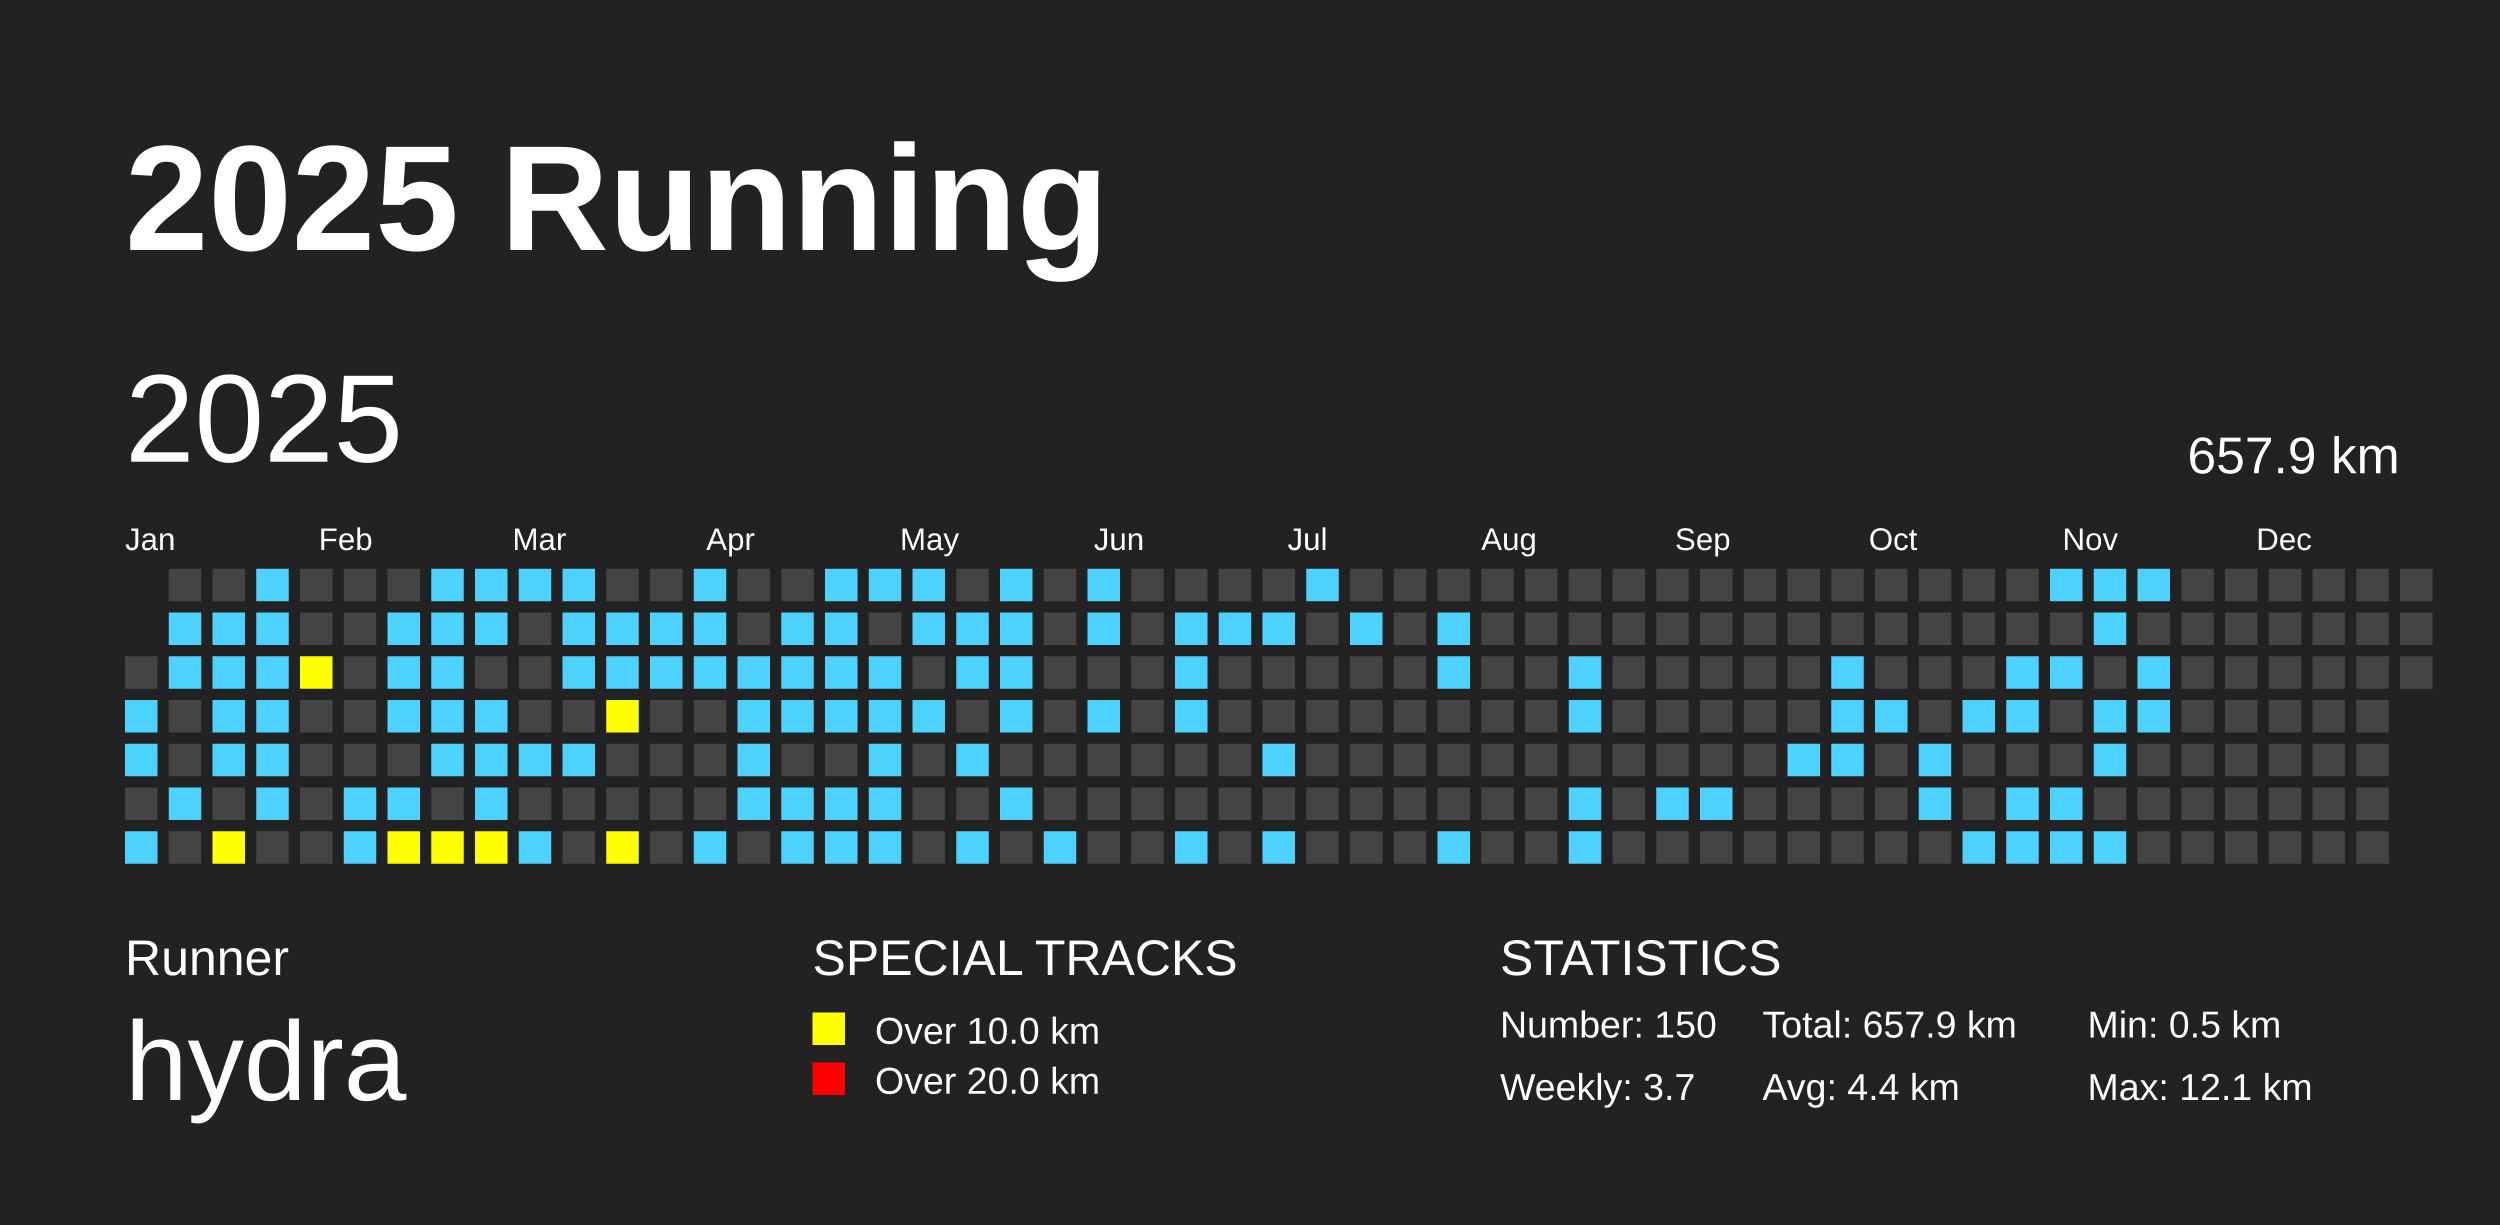
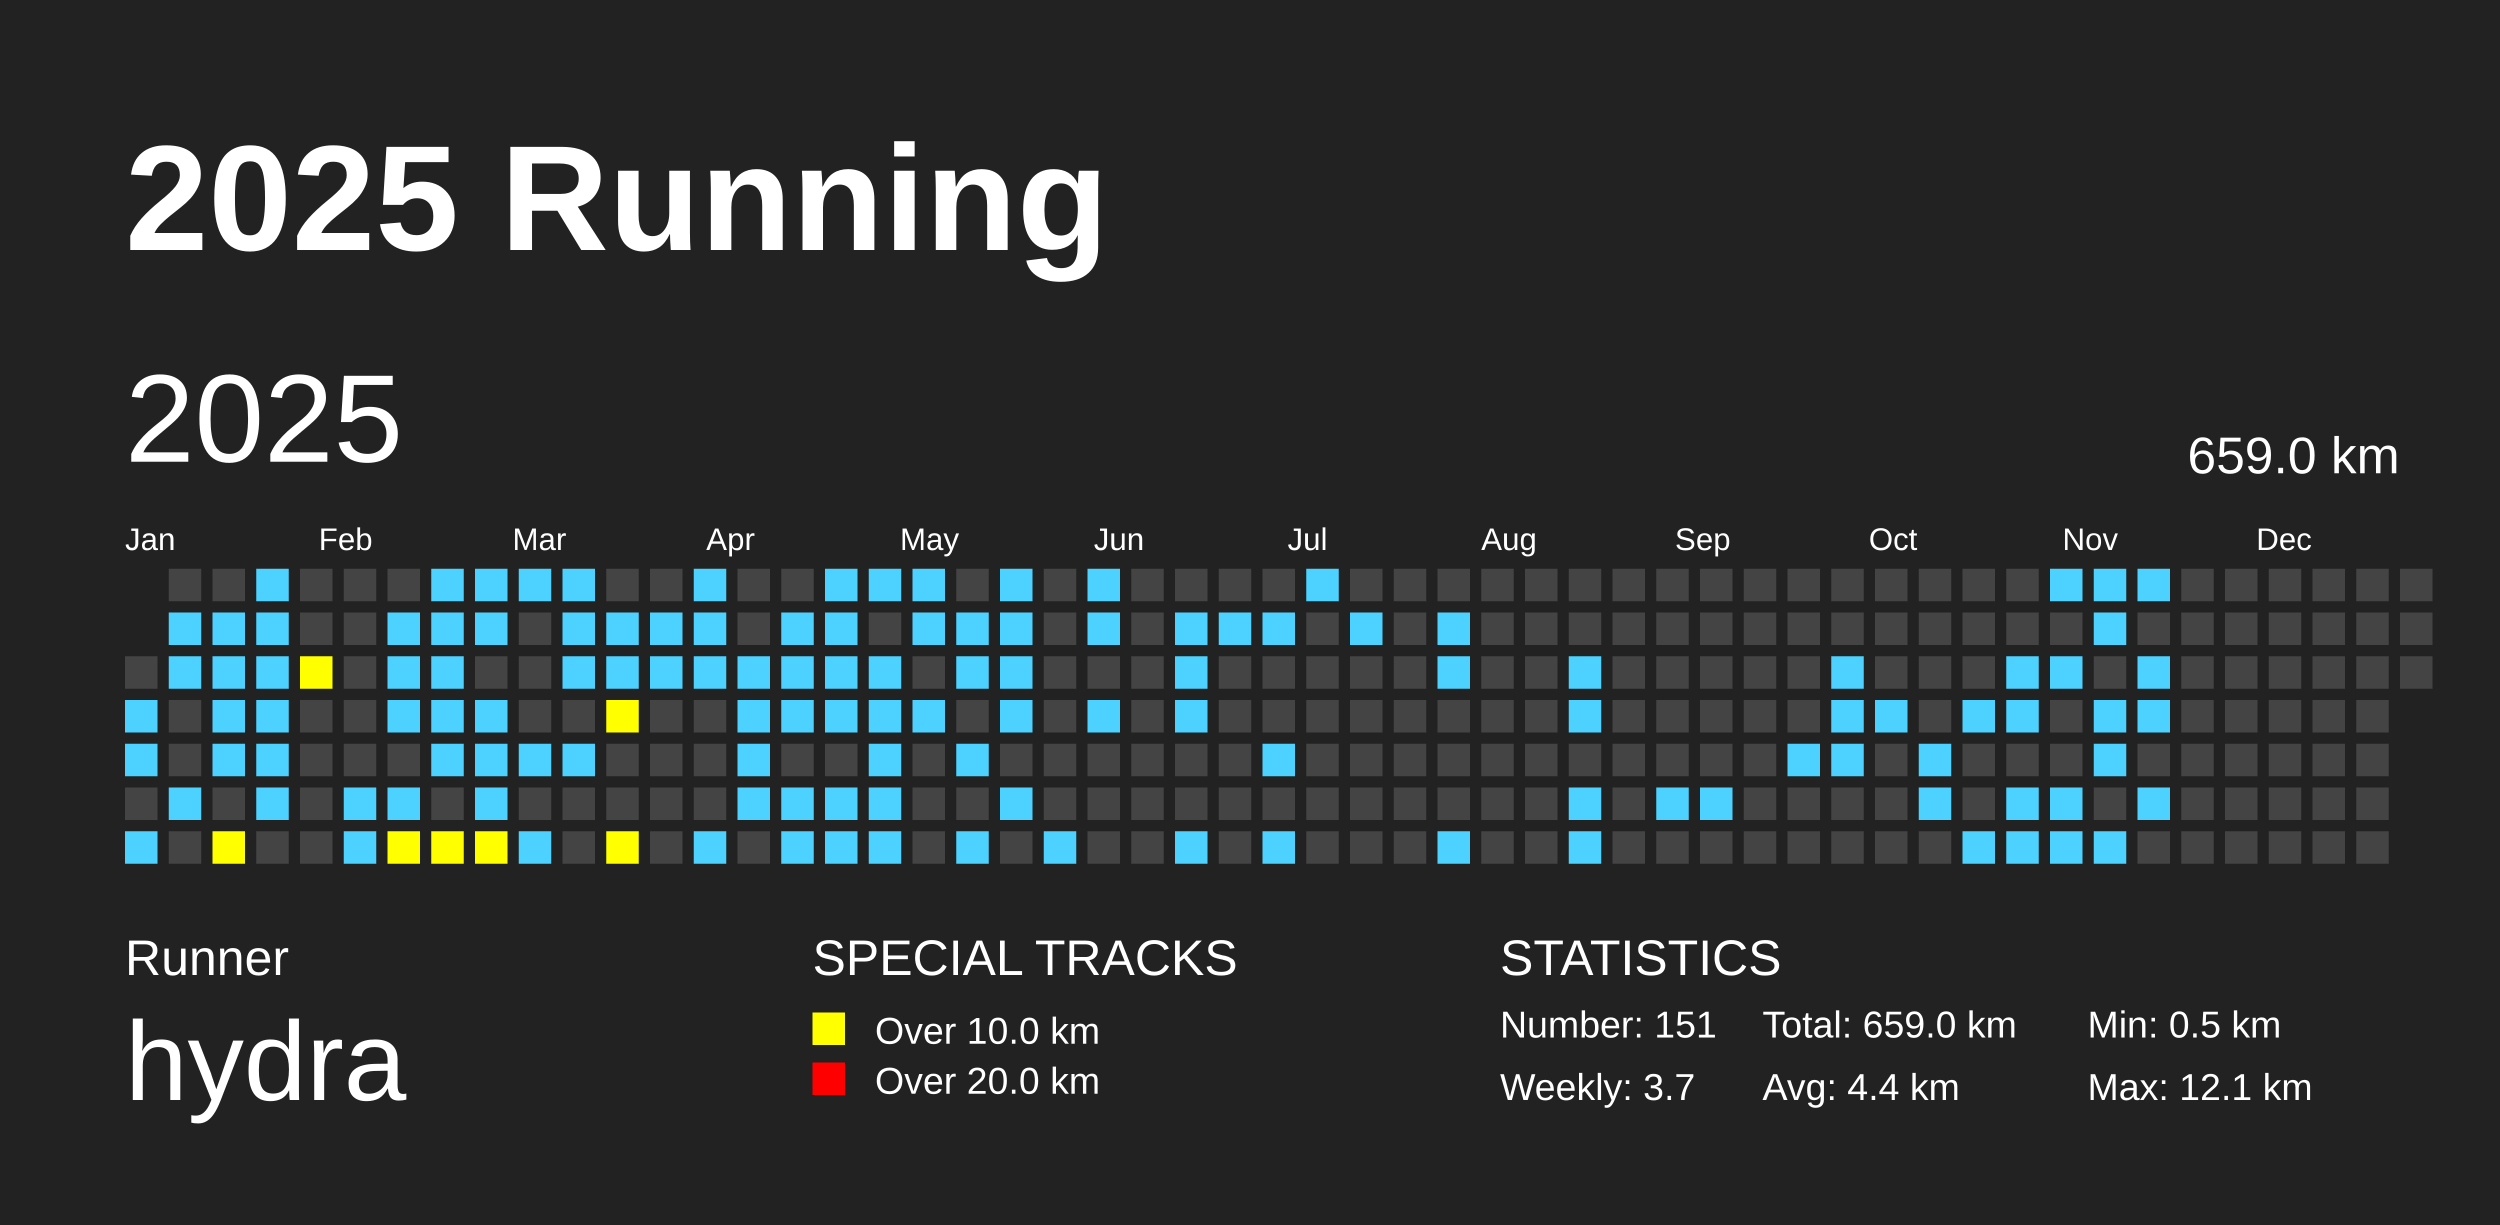
<svg xmlns="http://www.w3.org/2000/svg" baseProfile="full" height="98mm" version="1.1" viewBox="0,0,200,98" width="200mm">
  <defs />
  <rect fill="#222222" height="98" width="200" x="0" y="0" />
  <text fill="#FFFFFF" style="font-size:12px; font-family:Arial; font-weight:bold;" x="10" y="20">2025 Running</text>
  <text fill="#FFFFFF" style="font-size:4px; font-family:Arial" x="10" y="78">Runner</text>
  <text fill="#FFFFFF" style="font-size:9px; font-family:Arial" x="10" y="88">hydra</text>
  <text fill="#FFFFFF" style="font-size:4px; font-family:Arial" x="65" y="78">SPECIAL TRACKS</text>
  <rect fill="yellow" height="2.6" width="2.6" x="65" y="81" />
  <text fill="#FFFFFF" style="font-size:3px; font-family:Arial" x="70" y="83.5">Over 10.0 km</text>
  <rect fill="red" height="2.6" width="2.6" x="65" y="85" />
  <text fill="#FFFFFF" style="font-size:3px; font-family:Arial" x="70" y="87.5">Over 20.0 km</text>
  <text fill="#FFFFFF" style="font-size:4px; font-family:Arial" x="120" y="78">STATISTICS</text>
-   <text fill="#FFFFFF" style="font-size:3px; font-family:Arial" x="120" y="83">Number: 150</text>
+   <text fill="#FFFFFF" style="font-size:3px; font-family:Arial" x="120" y="83">Number: 151</text>
  <text fill="#FFFFFF" style="font-size:3px; font-family:Arial" x="120" y="88">Weekly: 3.7</text>
-   <text fill="#FFFFFF" style="font-size:3px; font-family:Arial" x="141" y="83">Total: 657.9 km</text>
+   <text fill="#FFFFFF" style="font-size:3px; font-family:Arial" x="141" y="83">Total: 659.0 km</text>
  <text fill="#FFFFFF" style="font-size:3px; font-family:Arial" x="141" y="88">Avg: 4.4 km</text>
  <text fill="#FFFFFF" style="font-size:3px; font-family:Arial" x="167" y="83">Min: 0.5 km</text>
  <text fill="#FFFFFF" style="font-size:3px; font-family:Arial" x="167" y="88">Max: 12.1 km</text>
  <text dominant-baseline="hanging" fill="#FFFFFF" style="font-size:10.0px; font-family:Arial;" x="10" y="30">2025</text>
-   <text dominant-baseline="hanging" fill="#FFFFFF" style="font-size:4.125px; font-family:Arial;" x="175" y="35">657.9 km</text>
+   <text dominant-baseline="hanging" fill="#FFFFFF" style="font-size:4.125px; font-family:Arial;" x="175" y="35">659.0 km</text>
  <text fill="#FFFFFF" style="font-size:2.5px; font-family:Arial" x="10.0" y="44">Jan</text>
  <text fill="#FFFFFF" style="font-size:2.5px; font-family:Arial" x="25.5" y="44">Feb</text>
  <text fill="#FFFFFF" style="font-size:2.5px; font-family:Arial" x="41.0" y="44">Mar</text>
  <text fill="#FFFFFF" style="font-size:2.5px; font-family:Arial" x="56.5" y="44">Apr</text>
  <text fill="#FFFFFF" style="font-size:2.5px; font-family:Arial" x="72.0" y="44">May</text>
  <text fill="#FFFFFF" style="font-size:2.5px; font-family:Arial" x="87.5" y="44">Jun</text>
  <text fill="#FFFFFF" style="font-size:2.5px; font-family:Arial" x="103.0" y="44">Jul</text>
  <text fill="#FFFFFF" style="font-size:2.5px; font-family:Arial" x="118.5" y="44">Aug</text>
  <text fill="#FFFFFF" style="font-size:2.5px; font-family:Arial" x="134.0" y="44">Sep</text>
  <text fill="#FFFFFF" style="font-size:2.5px; font-family:Arial" x="149.5" y="44">Oct</text>
  <text fill="#FFFFFF" style="font-size:2.5px; font-family:Arial" x="165.0" y="44">Nov</text>
  <text fill="#FFFFFF" style="font-size:2.5px; font-family:Arial" x="180.5" y="44">Dec</text>
  <rect fill="#444444" height="2.6" width="2.6" x="10.0" y="52.5" />
  <rect fill="#4DD2FF" height="2.6" width="2.6" x="10.0" y="56.0" />
  <rect fill="#4DD2FF" height="2.6" width="2.6" x="10.0" y="59.5" />
  <rect fill="#444444" height="2.6" width="2.6" x="10.0" y="63.0" />
  <rect fill="#4DD2FF" height="2.6" width="2.6" x="10.0" y="66.5" />
  <rect fill="#444444" height="2.6" width="2.6" x="13.5" y="45.5" />
  <rect fill="#4DD2FF" height="2.6" width="2.6" x="13.5" y="49.0" />
  <rect fill="#4DD2FF" height="2.6" width="2.6" x="13.5" y="52.5" />
  <rect fill="#444444" height="2.6" width="2.6" x="13.5" y="56.0" />
  <rect fill="#444444" height="2.6" width="2.6" x="13.5" y="59.5" />
  <rect fill="#4DD2FF" height="2.6" width="2.6" x="13.5" y="63.0" />
  <rect fill="#444444" height="2.6" width="2.6" x="13.5" y="66.5" />
  <rect fill="#444444" height="2.6" width="2.6" x="17.0" y="45.5" />
  <rect fill="#4DD2FF" height="2.6" width="2.6" x="17.0" y="49.0" />
  <rect fill="#4DD2FF" height="2.6" width="2.6" x="17.0" y="52.5" />
  <rect fill="#4DD2FF" height="2.6" width="2.6" x="17.0" y="56.0" />
  <rect fill="#4DD2FF" height="2.6" width="2.6" x="17.0" y="59.5" />
  <rect fill="#444444" height="2.6" width="2.6" x="17.0" y="63.0" />
  <rect fill="yellow" height="2.6" width="2.6" x="17.0" y="66.5" />
  <rect fill="#4DD2FF" height="2.6" width="2.6" x="20.5" y="45.5" />
  <rect fill="#4DD2FF" height="2.6" width="2.6" x="20.5" y="49.0" />
  <rect fill="#4DD2FF" height="2.6" width="2.6" x="20.5" y="52.5" />
  <rect fill="#4DD2FF" height="2.6" width="2.6" x="20.5" y="56.0" />
  <rect fill="#4DD2FF" height="2.6" width="2.6" x="20.5" y="59.5" />
  <rect fill="#4DD2FF" height="2.6" width="2.6" x="20.5" y="63.0" />
  <rect fill="#444444" height="2.6" width="2.6" x="20.5" y="66.5" />
  <rect fill="#444444" height="2.6" width="2.6" x="24.0" y="45.5" />
  <rect fill="#444444" height="2.6" width="2.6" x="24.0" y="49.0" />
  <rect fill="yellow" height="2.6" width="2.6" x="24.0" y="52.5" />
  <rect fill="#444444" height="2.6" width="2.6" x="24.0" y="56.0" />
  <rect fill="#444444" height="2.6" width="2.6" x="24.0" y="59.5" />
  <rect fill="#444444" height="2.6" width="2.6" x="24.0" y="63.0" />
  <rect fill="#444444" height="2.6" width="2.6" x="24.0" y="66.5" />
  <rect fill="#444444" height="2.6" width="2.6" x="27.5" y="45.5" />
  <rect fill="#444444" height="2.6" width="2.6" x="27.5" y="49.0" />
  <rect fill="#444444" height="2.6" width="2.6" x="27.5" y="52.5" />
  <rect fill="#444444" height="2.6" width="2.6" x="27.5" y="56.0" />
  <rect fill="#444444" height="2.6" width="2.6" x="27.5" y="59.5" />
  <rect fill="#4DD2FF" height="2.6" width="2.6" x="27.5" y="63.0" />
  <rect fill="#4DD2FF" height="2.6" width="2.6" x="27.5" y="66.5" />
  <rect fill="#444444" height="2.6" width="2.6" x="31.0" y="45.5" />
  <rect fill="#4DD2FF" height="2.6" width="2.6" x="31.0" y="49.0" />
  <rect fill="#4DD2FF" height="2.6" width="2.6" x="31.0" y="52.5" />
  <rect fill="#4DD2FF" height="2.6" width="2.6" x="31.0" y="56.0" />
  <rect fill="#444444" height="2.6" width="2.6" x="31.0" y="59.5" />
  <rect fill="#4DD2FF" height="2.6" width="2.6" x="31.0" y="63.0" />
  <rect fill="yellow" height="2.6" width="2.6" x="31.0" y="66.5" />
  <rect fill="#4DD2FF" height="2.6" width="2.6" x="34.5" y="45.5" />
  <rect fill="#4DD2FF" height="2.6" width="2.6" x="34.5" y="49.0" />
  <rect fill="#4DD2FF" height="2.6" width="2.6" x="34.5" y="52.5" />
  <rect fill="#4DD2FF" height="2.6" width="2.6" x="34.5" y="56.0" />
  <rect fill="#4DD2FF" height="2.6" width="2.6" x="34.5" y="59.5" />
  <rect fill="#444444" height="2.6" width="2.6" x="34.5" y="63.0" />
  <rect fill="yellow" height="2.6" width="2.6" x="34.5" y="66.5" />
  <rect fill="#4DD2FF" height="2.6" width="2.6" x="38.0" y="45.5" />
  <rect fill="#4DD2FF" height="2.6" width="2.6" x="38.0" y="49.0" />
  <rect fill="#444444" height="2.6" width="2.6" x="38.0" y="52.5" />
  <rect fill="#4DD2FF" height="2.6" width="2.6" x="38.0" y="56.0" />
  <rect fill="#4DD2FF" height="2.6" width="2.6" x="38.0" y="59.5" />
  <rect fill="#4DD2FF" height="2.6" width="2.6" x="38.0" y="63.0" />
  <rect fill="yellow" height="2.6" width="2.6" x="38.0" y="66.5" />
  <rect fill="#4DD2FF" height="2.6" width="2.6" x="41.5" y="45.5" />
  <rect fill="#444444" height="2.6" width="2.6" x="41.5" y="49.0" />
  <rect fill="#444444" height="2.6" width="2.6" x="41.5" y="52.5" />
  <rect fill="#444444" height="2.6" width="2.6" x="41.5" y="56.0" />
  <rect fill="#4DD2FF" height="2.6" width="2.6" x="41.5" y="59.5" />
  <rect fill="#444444" height="2.6" width="2.6" x="41.5" y="63.0" />
  <rect fill="#4DD2FF" height="2.6" width="2.6" x="41.5" y="66.5" />
  <rect fill="#4DD2FF" height="2.6" width="2.6" x="45.0" y="45.5" />
  <rect fill="#4DD2FF" height="2.6" width="2.6" x="45.0" y="49.0" />
  <rect fill="#4DD2FF" height="2.6" width="2.6" x="45.0" y="52.5" />
  <rect fill="#444444" height="2.6" width="2.6" x="45.0" y="56.0" />
  <rect fill="#4DD2FF" height="2.6" width="2.6" x="45.0" y="59.5" />
  <rect fill="#444444" height="2.6" width="2.6" x="45.0" y="63.0" />
  <rect fill="#444444" height="2.6" width="2.6" x="45.0" y="66.5" />
  <rect fill="#444444" height="2.6" width="2.6" x="48.5" y="45.5" />
  <rect fill="#4DD2FF" height="2.6" width="2.6" x="48.5" y="49.0" />
  <rect fill="#4DD2FF" height="2.6" width="2.6" x="48.5" y="52.5" />
  <rect fill="yellow" height="2.6" width="2.6" x="48.5" y="56.0" />
  <rect fill="#444444" height="2.6" width="2.6" x="48.5" y="59.5" />
  <rect fill="#444444" height="2.6" width="2.6" x="48.5" y="63.0" />
  <rect fill="yellow" height="2.6" width="2.6" x="48.5" y="66.5" />
  <rect fill="#444444" height="2.6" width="2.6" x="52.0" y="45.5" />
  <rect fill="#4DD2FF" height="2.6" width="2.6" x="52.0" y="49.0" />
  <rect fill="#4DD2FF" height="2.6" width="2.6" x="52.0" y="52.5" />
  <rect fill="#444444" height="2.6" width="2.6" x="52.0" y="56.0" />
  <rect fill="#444444" height="2.6" width="2.6" x="52.0" y="59.5" />
  <rect fill="#444444" height="2.6" width="2.6" x="52.0" y="63.0" />
  <rect fill="#444444" height="2.6" width="2.6" x="52.0" y="66.5" />
  <rect fill="#4DD2FF" height="2.6" width="2.6" x="55.5" y="45.5" />
  <rect fill="#4DD2FF" height="2.6" width="2.6" x="55.5" y="49.0" />
  <rect fill="#4DD2FF" height="2.6" width="2.6" x="55.5" y="52.5" />
  <rect fill="#444444" height="2.6" width="2.6" x="55.5" y="56.0" />
  <rect fill="#444444" height="2.6" width="2.6" x="55.5" y="59.5" />
  <rect fill="#444444" height="2.6" width="2.6" x="55.5" y="63.0" />
  <rect fill="#4DD2FF" height="2.6" width="2.6" x="55.5" y="66.5" />
  <rect fill="#444444" height="2.6" width="2.6" x="59.0" y="45.5" />
  <rect fill="#444444" height="2.6" width="2.6" x="59.0" y="49.0" />
  <rect fill="#4DD2FF" height="2.6" width="2.6" x="59.0" y="52.5" />
  <rect fill="#4DD2FF" height="2.6" width="2.6" x="59.0" y="56.0" />
  <rect fill="#4DD2FF" height="2.6" width="2.6" x="59.0" y="59.5" />
  <rect fill="#4DD2FF" height="2.6" width="2.6" x="59.0" y="63.0" />
  <rect fill="#444444" height="2.6" width="2.6" x="59.0" y="66.5" />
  <rect fill="#444444" height="2.6" width="2.6" x="62.5" y="45.5" />
  <rect fill="#4DD2FF" height="2.6" width="2.6" x="62.5" y="49.0" />
  <rect fill="#4DD2FF" height="2.6" width="2.6" x="62.5" y="52.5" />
  <rect fill="#4DD2FF" height="2.6" width="2.6" x="62.5" y="56.0" />
  <rect fill="#444444" height="2.6" width="2.6" x="62.5" y="59.5" />
  <rect fill="#4DD2FF" height="2.6" width="2.6" x="62.5" y="63.0" />
  <rect fill="#4DD2FF" height="2.6" width="2.6" x="62.5" y="66.5" />
  <rect fill="#4DD2FF" height="2.6" width="2.6" x="66.0" y="45.5" />
  <rect fill="#4DD2FF" height="2.6" width="2.6" x="66.0" y="49.0" />
  <rect fill="#4DD2FF" height="2.6" width="2.6" x="66.0" y="52.5" />
  <rect fill="#4DD2FF" height="2.6" width="2.6" x="66.0" y="56.0" />
  <rect fill="#444444" height="2.6" width="2.6" x="66.0" y="59.5" />
  <rect fill="#4DD2FF" height="2.6" width="2.6" x="66.0" y="63.0" />
  <rect fill="#4DD2FF" height="2.6" width="2.6" x="66.0" y="66.5" />
  <rect fill="#4DD2FF" height="2.6" width="2.6" x="69.5" y="45.5" />
  <rect fill="#444444" height="2.6" width="2.6" x="69.5" y="49.0" />
  <rect fill="#4DD2FF" height="2.6" width="2.6" x="69.5" y="52.5" />
  <rect fill="#4DD2FF" height="2.6" width="2.6" x="69.5" y="56.0" />
  <rect fill="#4DD2FF" height="2.6" width="2.6" x="69.5" y="59.5" />
  <rect fill="#4DD2FF" height="2.6" width="2.6" x="69.5" y="63.0" />
  <rect fill="#4DD2FF" height="2.6" width="2.6" x="69.5" y="66.5" />
  <rect fill="#4DD2FF" height="2.6" width="2.6" x="73.0" y="45.5" />
  <rect fill="#4DD2FF" height="2.6" width="2.6" x="73.0" y="49.0" />
  <rect fill="#444444" height="2.6" width="2.6" x="73.0" y="52.5" />
  <rect fill="#4DD2FF" height="2.6" width="2.6" x="73.0" y="56.0" />
  <rect fill="#444444" height="2.6" width="2.6" x="73.0" y="59.5" />
  <rect fill="#444444" height="2.6" width="2.6" x="73.0" y="63.0" />
  <rect fill="#444444" height="2.6" width="2.6" x="73.0" y="66.5" />
  <rect fill="#444444" height="2.6" width="2.6" x="76.5" y="45.5" />
  <rect fill="#4DD2FF" height="2.6" width="2.6" x="76.5" y="49.0" />
  <rect fill="#4DD2FF" height="2.6" width="2.6" x="76.5" y="52.5" />
  <rect fill="#444444" height="2.6" width="2.6" x="76.5" y="56.0" />
  <rect fill="#4DD2FF" height="2.6" width="2.6" x="76.5" y="59.5" />
  <rect fill="#444444" height="2.6" width="2.6" x="76.5" y="63.0" />
  <rect fill="#4DD2FF" height="2.6" width="2.6" x="76.5" y="66.5" />
  <rect fill="#4DD2FF" height="2.6" width="2.6" x="80.0" y="45.5" />
  <rect fill="#4DD2FF" height="2.6" width="2.6" x="80.0" y="49.0" />
  <rect fill="#4DD2FF" height="2.6" width="2.6" x="80.0" y="52.5" />
  <rect fill="#4DD2FF" height="2.6" width="2.6" x="80.0" y="56.0" />
  <rect fill="#444444" height="2.6" width="2.6" x="80.0" y="59.5" />
  <rect fill="#4DD2FF" height="2.6" width="2.6" x="80.0" y="63.0" />
  <rect fill="#444444" height="2.6" width="2.6" x="80.0" y="66.5" />
  <rect fill="#444444" height="2.6" width="2.6" x="83.5" y="45.5" />
  <rect fill="#444444" height="2.6" width="2.6" x="83.5" y="49.0" />
  <rect fill="#444444" height="2.6" width="2.6" x="83.5" y="52.5" />
  <rect fill="#444444" height="2.6" width="2.6" x="83.5" y="56.0" />
  <rect fill="#444444" height="2.6" width="2.6" x="83.5" y="59.5" />
  <rect fill="#444444" height="2.6" width="2.6" x="83.5" y="63.0" />
  <rect fill="#4DD2FF" height="2.6" width="2.6" x="83.5" y="66.5" />
  <rect fill="#4DD2FF" height="2.6" width="2.6" x="87.0" y="45.5" />
  <rect fill="#4DD2FF" height="2.6" width="2.6" x="87.0" y="49.0" />
  <rect fill="#444444" height="2.6" width="2.6" x="87.0" y="52.5" />
  <rect fill="#4DD2FF" height="2.6" width="2.6" x="87.0" y="56.0" />
  <rect fill="#444444" height="2.6" width="2.6" x="87.0" y="59.5" />
  <rect fill="#444444" height="2.6" width="2.6" x="87.0" y="63.0" />
  <rect fill="#444444" height="2.6" width="2.6" x="87.0" y="66.5" />
  <rect fill="#444444" height="2.6" width="2.6" x="90.5" y="45.5" />
  <rect fill="#444444" height="2.6" width="2.6" x="90.5" y="49.0" />
  <rect fill="#444444" height="2.6" width="2.6" x="90.5" y="52.5" />
  <rect fill="#444444" height="2.6" width="2.6" x="90.5" y="56.0" />
  <rect fill="#444444" height="2.6" width="2.6" x="90.5" y="59.5" />
  <rect fill="#444444" height="2.6" width="2.6" x="90.5" y="63.0" />
  <rect fill="#444444" height="2.6" width="2.6" x="90.5" y="66.5" />
  <rect fill="#444444" height="2.6" width="2.6" x="94.0" y="45.5" />
  <rect fill="#4DD2FF" height="2.6" width="2.6" x="94.0" y="49.0" />
  <rect fill="#4DD2FF" height="2.6" width="2.6" x="94.0" y="52.5" />
  <rect fill="#4DD2FF" height="2.6" width="2.6" x="94.0" y="56.0" />
  <rect fill="#444444" height="2.6" width="2.6" x="94.0" y="59.5" />
  <rect fill="#444444" height="2.6" width="2.6" x="94.0" y="63.0" />
  <rect fill="#4DD2FF" height="2.6" width="2.6" x="94.0" y="66.5" />
  <rect fill="#444444" height="2.6" width="2.6" x="97.5" y="45.5" />
  <rect fill="#4DD2FF" height="2.6" width="2.6" x="97.5" y="49.0" />
  <rect fill="#444444" height="2.6" width="2.6" x="97.5" y="52.5" />
  <rect fill="#444444" height="2.6" width="2.6" x="97.5" y="56.0" />
  <rect fill="#444444" height="2.6" width="2.6" x="97.5" y="59.5" />
  <rect fill="#444444" height="2.6" width="2.6" x="97.5" y="63.0" />
  <rect fill="#444444" height="2.6" width="2.6" x="97.5" y="66.5" />
  <rect fill="#444444" height="2.6" width="2.6" x="101.0" y="45.5" />
  <rect fill="#4DD2FF" height="2.6" width="2.6" x="101.0" y="49.0" />
  <rect fill="#444444" height="2.6" width="2.6" x="101.0" y="52.5" />
  <rect fill="#444444" height="2.6" width="2.6" x="101.0" y="56.0" />
  <rect fill="#4DD2FF" height="2.6" width="2.6" x="101.0" y="59.5" />
  <rect fill="#444444" height="2.6" width="2.6" x="101.0" y="63.0" />
  <rect fill="#4DD2FF" height="2.6" width="2.6" x="101.0" y="66.5" />
  <rect fill="#4DD2FF" height="2.6" width="2.6" x="104.5" y="45.5" />
  <rect fill="#444444" height="2.6" width="2.6" x="104.5" y="49.0" />
  <rect fill="#444444" height="2.6" width="2.6" x="104.5" y="52.5" />
  <rect fill="#444444" height="2.6" width="2.6" x="104.5" y="56.0" />
  <rect fill="#444444" height="2.6" width="2.6" x="104.5" y="59.5" />
  <rect fill="#444444" height="2.6" width="2.6" x="104.5" y="63.0" />
  <rect fill="#444444" height="2.6" width="2.6" x="104.5" y="66.5" />
  <rect fill="#444444" height="2.6" width="2.6" x="108.0" y="45.5" />
  <rect fill="#4DD2FF" height="2.6" width="2.6" x="108.0" y="49.0" />
  <rect fill="#444444" height="2.6" width="2.6" x="108.0" y="52.5" />
  <rect fill="#444444" height="2.6" width="2.6" x="108.0" y="56.0" />
  <rect fill="#444444" height="2.6" width="2.6" x="108.0" y="59.5" />
  <rect fill="#444444" height="2.6" width="2.6" x="108.0" y="63.0" />
  <rect fill="#444444" height="2.6" width="2.6" x="108.0" y="66.5" />
  <rect fill="#444444" height="2.6" width="2.6" x="111.5" y="45.5" />
  <rect fill="#444444" height="2.6" width="2.6" x="111.5" y="49.0" />
  <rect fill="#444444" height="2.6" width="2.6" x="111.5" y="52.5" />
  <rect fill="#444444" height="2.6" width="2.6" x="111.5" y="56.0" />
  <rect fill="#444444" height="2.6" width="2.6" x="111.5" y="59.5" />
  <rect fill="#444444" height="2.6" width="2.6" x="111.5" y="63.0" />
  <rect fill="#444444" height="2.6" width="2.6" x="111.5" y="66.5" />
  <rect fill="#444444" height="2.6" width="2.6" x="115.0" y="45.5" />
  <rect fill="#4DD2FF" height="2.6" width="2.6" x="115.0" y="49.0" />
  <rect fill="#4DD2FF" height="2.6" width="2.6" x="115.0" y="52.5" />
  <rect fill="#444444" height="2.6" width="2.6" x="115.0" y="56.0" />
  <rect fill="#444444" height="2.6" width="2.6" x="115.0" y="59.5" />
  <rect fill="#444444" height="2.6" width="2.6" x="115.0" y="63.0" />
  <rect fill="#4DD2FF" height="2.6" width="2.6" x="115.0" y="66.5" />
  <rect fill="#444444" height="2.6" width="2.6" x="118.5" y="45.5" />
  <rect fill="#444444" height="2.6" width="2.6" x="118.5" y="49.0" />
  <rect fill="#444444" height="2.6" width="2.6" x="118.5" y="52.5" />
  <rect fill="#444444" height="2.6" width="2.6" x="118.5" y="56.0" />
  <rect fill="#444444" height="2.6" width="2.6" x="118.5" y="59.5" />
  <rect fill="#444444" height="2.6" width="2.6" x="118.5" y="63.0" />
  <rect fill="#444444" height="2.6" width="2.6" x="118.5" y="66.5" />
  <rect fill="#444444" height="2.6" width="2.6" x="122.0" y="45.5" />
  <rect fill="#444444" height="2.6" width="2.6" x="122.0" y="49.0" />
  <rect fill="#444444" height="2.6" width="2.6" x="122.0" y="52.5" />
  <rect fill="#444444" height="2.6" width="2.6" x="122.0" y="56.0" />
  <rect fill="#444444" height="2.6" width="2.6" x="122.0" y="59.5" />
  <rect fill="#444444" height="2.6" width="2.6" x="122.0" y="63.0" />
  <rect fill="#444444" height="2.6" width="2.6" x="122.0" y="66.5" />
  <rect fill="#444444" height="2.6" width="2.6" x="125.5" y="45.5" />
  <rect fill="#444444" height="2.6" width="2.6" x="125.5" y="49.0" />
  <rect fill="#4DD2FF" height="2.6" width="2.6" x="125.5" y="52.5" />
  <rect fill="#4DD2FF" height="2.6" width="2.6" x="125.5" y="56.0" />
  <rect fill="#444444" height="2.6" width="2.6" x="125.5" y="59.5" />
  <rect fill="#4DD2FF" height="2.6" width="2.6" x="125.5" y="63.0" />
  <rect fill="#4DD2FF" height="2.6" width="2.6" x="125.5" y="66.5" />
  <rect fill="#444444" height="2.6" width="2.6" x="129.0" y="45.5" />
  <rect fill="#444444" height="2.6" width="2.6" x="129.0" y="49.0" />
  <rect fill="#444444" height="2.6" width="2.6" x="129.0" y="52.5" />
  <rect fill="#444444" height="2.6" width="2.6" x="129.0" y="56.0" />
  <rect fill="#444444" height="2.6" width="2.6" x="129.0" y="59.5" />
  <rect fill="#444444" height="2.6" width="2.6" x="129.0" y="63.0" />
  <rect fill="#444444" height="2.6" width="2.6" x="129.0" y="66.5" />
  <rect fill="#444444" height="2.6" width="2.6" x="132.5" y="45.5" />
  <rect fill="#444444" height="2.6" width="2.6" x="132.5" y="49.0" />
  <rect fill="#444444" height="2.6" width="2.6" x="132.5" y="52.5" />
  <rect fill="#444444" height="2.6" width="2.6" x="132.5" y="56.0" />
  <rect fill="#444444" height="2.6" width="2.6" x="132.5" y="59.5" />
  <rect fill="#4DD2FF" height="2.6" width="2.6" x="132.5" y="63.0" />
  <rect fill="#444444" height="2.6" width="2.6" x="132.5" y="66.5" />
  <rect fill="#444444" height="2.6" width="2.6" x="136.0" y="45.5" />
  <rect fill="#444444" height="2.6" width="2.6" x="136.0" y="49.0" />
  <rect fill="#444444" height="2.6" width="2.6" x="136.0" y="52.5" />
  <rect fill="#444444" height="2.6" width="2.6" x="136.0" y="56.0" />
  <rect fill="#444444" height="2.6" width="2.6" x="136.0" y="59.5" />
  <rect fill="#4DD2FF" height="2.6" width="2.6" x="136.0" y="63.0" />
  <rect fill="#444444" height="2.6" width="2.6" x="136.0" y="66.5" />
  <rect fill="#444444" height="2.6" width="2.6" x="139.5" y="45.5" />
  <rect fill="#444444" height="2.6" width="2.6" x="139.5" y="49.0" />
  <rect fill="#444444" height="2.6" width="2.6" x="139.5" y="52.5" />
  <rect fill="#444444" height="2.6" width="2.6" x="139.5" y="56.0" />
  <rect fill="#444444" height="2.6" width="2.6" x="139.5" y="59.5" />
  <rect fill="#444444" height="2.6" width="2.6" x="139.5" y="63.0" />
  <rect fill="#444444" height="2.6" width="2.6" x="139.5" y="66.5" />
  <rect fill="#444444" height="2.6" width="2.6" x="143.0" y="45.5" />
  <rect fill="#444444" height="2.6" width="2.6" x="143.0" y="49.0" />
  <rect fill="#444444" height="2.6" width="2.6" x="143.0" y="52.5" />
  <rect fill="#444444" height="2.6" width="2.6" x="143.0" y="56.0" />
  <rect fill="#4DD2FF" height="2.6" width="2.6" x="143.0" y="59.5" />
  <rect fill="#444444" height="2.6" width="2.6" x="143.0" y="63.0" />
  <rect fill="#444444" height="2.6" width="2.6" x="143.0" y="66.5" />
  <rect fill="#444444" height="2.6" width="2.6" x="146.5" y="45.5" />
  <rect fill="#444444" height="2.6" width="2.6" x="146.5" y="49.0" />
  <rect fill="#4DD2FF" height="2.6" width="2.6" x="146.5" y="52.5" />
  <rect fill="#4DD2FF" height="2.6" width="2.6" x="146.5" y="56.0" />
  <rect fill="#4DD2FF" height="2.6" width="2.6" x="146.5" y="59.5" />
  <rect fill="#444444" height="2.6" width="2.6" x="146.5" y="63.0" />
  <rect fill="#444444" height="2.6" width="2.6" x="146.5" y="66.5" />
  <rect fill="#444444" height="2.6" width="2.6" x="150.0" y="45.5" />
  <rect fill="#444444" height="2.6" width="2.6" x="150.0" y="49.0" />
  <rect fill="#444444" height="2.6" width="2.6" x="150.0" y="52.5" />
  <rect fill="#4DD2FF" height="2.6" width="2.6" x="150.0" y="56.0" />
  <rect fill="#444444" height="2.6" width="2.6" x="150.0" y="59.5" />
  <rect fill="#444444" height="2.6" width="2.6" x="150.0" y="63.0" />
  <rect fill="#444444" height="2.6" width="2.6" x="150.0" y="66.5" />
  <rect fill="#444444" height="2.6" width="2.6" x="153.5" y="45.5" />
  <rect fill="#444444" height="2.6" width="2.6" x="153.5" y="49.0" />
  <rect fill="#444444" height="2.6" width="2.6" x="153.5" y="52.5" />
  <rect fill="#444444" height="2.6" width="2.6" x="153.5" y="56.0" />
  <rect fill="#4DD2FF" height="2.6" width="2.6" x="153.5" y="59.5" />
  <rect fill="#4DD2FF" height="2.6" width="2.6" x="153.5" y="63.0" />
  <rect fill="#444444" height="2.6" width="2.6" x="153.5" y="66.5" />
  <rect fill="#444444" height="2.6" width="2.6" x="157.0" y="45.5" />
  <rect fill="#444444" height="2.6" width="2.6" x="157.0" y="49.0" />
  <rect fill="#444444" height="2.6" width="2.6" x="157.0" y="52.5" />
  <rect fill="#4DD2FF" height="2.6" width="2.6" x="157.0" y="56.0" />
  <rect fill="#444444" height="2.6" width="2.6" x="157.0" y="59.5" />
  <rect fill="#444444" height="2.6" width="2.6" x="157.0" y="63.0" />
  <rect fill="#4DD2FF" height="2.6" width="2.6" x="157.0" y="66.5" />
  <rect fill="#444444" height="2.6" width="2.6" x="160.5" y="45.5" />
  <rect fill="#444444" height="2.6" width="2.6" x="160.5" y="49.0" />
  <rect fill="#4DD2FF" height="2.6" width="2.6" x="160.5" y="52.5" />
  <rect fill="#4DD2FF" height="2.6" width="2.6" x="160.5" y="56.0" />
  <rect fill="#444444" height="2.6" width="2.6" x="160.5" y="59.5" />
  <rect fill="#4DD2FF" height="2.6" width="2.6" x="160.5" y="63.0" />
  <rect fill="#4DD2FF" height="2.6" width="2.6" x="160.5" y="66.5" />
  <rect fill="#4DD2FF" height="2.6" width="2.6" x="164.0" y="45.5" />
  <rect fill="#444444" height="2.6" width="2.6" x="164.0" y="49.0" />
  <rect fill="#4DD2FF" height="2.6" width="2.6" x="164.0" y="52.5" />
  <rect fill="#444444" height="2.6" width="2.6" x="164.0" y="56.0" />
  <rect fill="#444444" height="2.6" width="2.6" x="164.0" y="59.5" />
  <rect fill="#4DD2FF" height="2.6" width="2.6" x="164.0" y="63.0" />
  <rect fill="#4DD2FF" height="2.6" width="2.6" x="164.0" y="66.5" />
  <rect fill="#4DD2FF" height="2.6" width="2.6" x="167.5" y="45.5" />
  <rect fill="#4DD2FF" height="2.6" width="2.6" x="167.5" y="49.0" />
  <rect fill="#444444" height="2.6" width="2.6" x="167.5" y="52.5" />
  <rect fill="#4DD2FF" height="2.6" width="2.6" x="167.5" y="56.0" />
  <rect fill="#4DD2FF" height="2.6" width="2.6" x="167.5" y="59.5" />
  <rect fill="#444444" height="2.6" width="2.6" x="167.5" y="63.0" />
  <rect fill="#4DD2FF" height="2.6" width="2.6" x="167.5" y="66.5" />
  <rect fill="#4DD2FF" height="2.6" width="2.6" x="171.0" y="45.5" />
  <rect fill="#444444" height="2.6" width="2.6" x="171.0" y="49.0" />
  <rect fill="#4DD2FF" height="2.6" width="2.6" x="171.0" y="52.5" />
  <rect fill="#4DD2FF" height="2.6" width="2.6" x="171.0" y="56.0" />
  <rect fill="#444444" height="2.6" width="2.6" x="171.0" y="59.5" />
-   <rect fill="#444444" height="2.6" width="2.6" x="171.0" y="63.0" />
+   <rect fill="#4DD2FF" height="2.6" width="2.6" x="171.0" y="63.0" />
  <rect fill="#444444" height="2.6" width="2.6" x="171.0" y="66.5" />
  <rect fill="#444444" height="2.6" width="2.6" x="174.5" y="45.5" />
  <rect fill="#444444" height="2.6" width="2.6" x="174.5" y="49.0" />
  <rect fill="#444444" height="2.6" width="2.6" x="174.5" y="52.5" />
  <rect fill="#444444" height="2.6" width="2.6" x="174.5" y="56.0" />
  <rect fill="#444444" height="2.6" width="2.6" x="174.5" y="59.5" />
  <rect fill="#444444" height="2.6" width="2.6" x="174.5" y="63.0" />
  <rect fill="#444444" height="2.6" width="2.6" x="174.5" y="66.5" />
  <rect fill="#444444" height="2.6" width="2.6" x="178.0" y="45.5" />
  <rect fill="#444444" height="2.6" width="2.6" x="178.0" y="49.0" />
  <rect fill="#444444" height="2.6" width="2.6" x="178.0" y="52.5" />
  <rect fill="#444444" height="2.6" width="2.6" x="178.0" y="56.0" />
  <rect fill="#444444" height="2.6" width="2.6" x="178.0" y="59.5" />
  <rect fill="#444444" height="2.6" width="2.6" x="178.0" y="63.0" />
  <rect fill="#444444" height="2.6" width="2.6" x="178.0" y="66.5" />
  <rect fill="#444444" height="2.6" width="2.6" x="181.5" y="45.5" />
  <rect fill="#444444" height="2.6" width="2.6" x="181.5" y="49.0" />
  <rect fill="#444444" height="2.6" width="2.6" x="181.5" y="52.5" />
  <rect fill="#444444" height="2.6" width="2.6" x="181.5" y="56.0" />
  <rect fill="#444444" height="2.6" width="2.6" x="181.5" y="59.5" />
  <rect fill="#444444" height="2.6" width="2.6" x="181.5" y="63.0" />
  <rect fill="#444444" height="2.6" width="2.6" x="181.5" y="66.5" />
  <rect fill="#444444" height="2.6" width="2.6" x="185.0" y="45.5" />
  <rect fill="#444444" height="2.6" width="2.6" x="185.0" y="49.0" />
  <rect fill="#444444" height="2.6" width="2.6" x="185.0" y="52.5" />
  <rect fill="#444444" height="2.6" width="2.6" x="185.0" y="56.0" />
  <rect fill="#444444" height="2.6" width="2.6" x="185.0" y="59.5" />
  <rect fill="#444444" height="2.6" width="2.6" x="185.0" y="63.0" />
  <rect fill="#444444" height="2.6" width="2.6" x="185.0" y="66.5" />
  <rect fill="#444444" height="2.6" width="2.6" x="188.5" y="45.5" />
  <rect fill="#444444" height="2.6" width="2.6" x="188.5" y="49.0" />
  <rect fill="#444444" height="2.6" width="2.6" x="188.5" y="52.5" />
  <rect fill="#444444" height="2.6" width="2.6" x="188.5" y="56.0" />
  <rect fill="#444444" height="2.6" width="2.6" x="188.5" y="59.5" />
  <rect fill="#444444" height="2.6" width="2.6" x="188.5" y="63.0" />
  <rect fill="#444444" height="2.6" width="2.6" x="188.5" y="66.5" />
  <rect fill="#444444" height="2.6" width="2.6" x="192.0" y="45.5" />
  <rect fill="#444444" height="2.6" width="2.6" x="192.0" y="49.0" />
  <rect fill="#444444" height="2.6" width="2.6" x="192.0" y="52.5" />
</svg>
